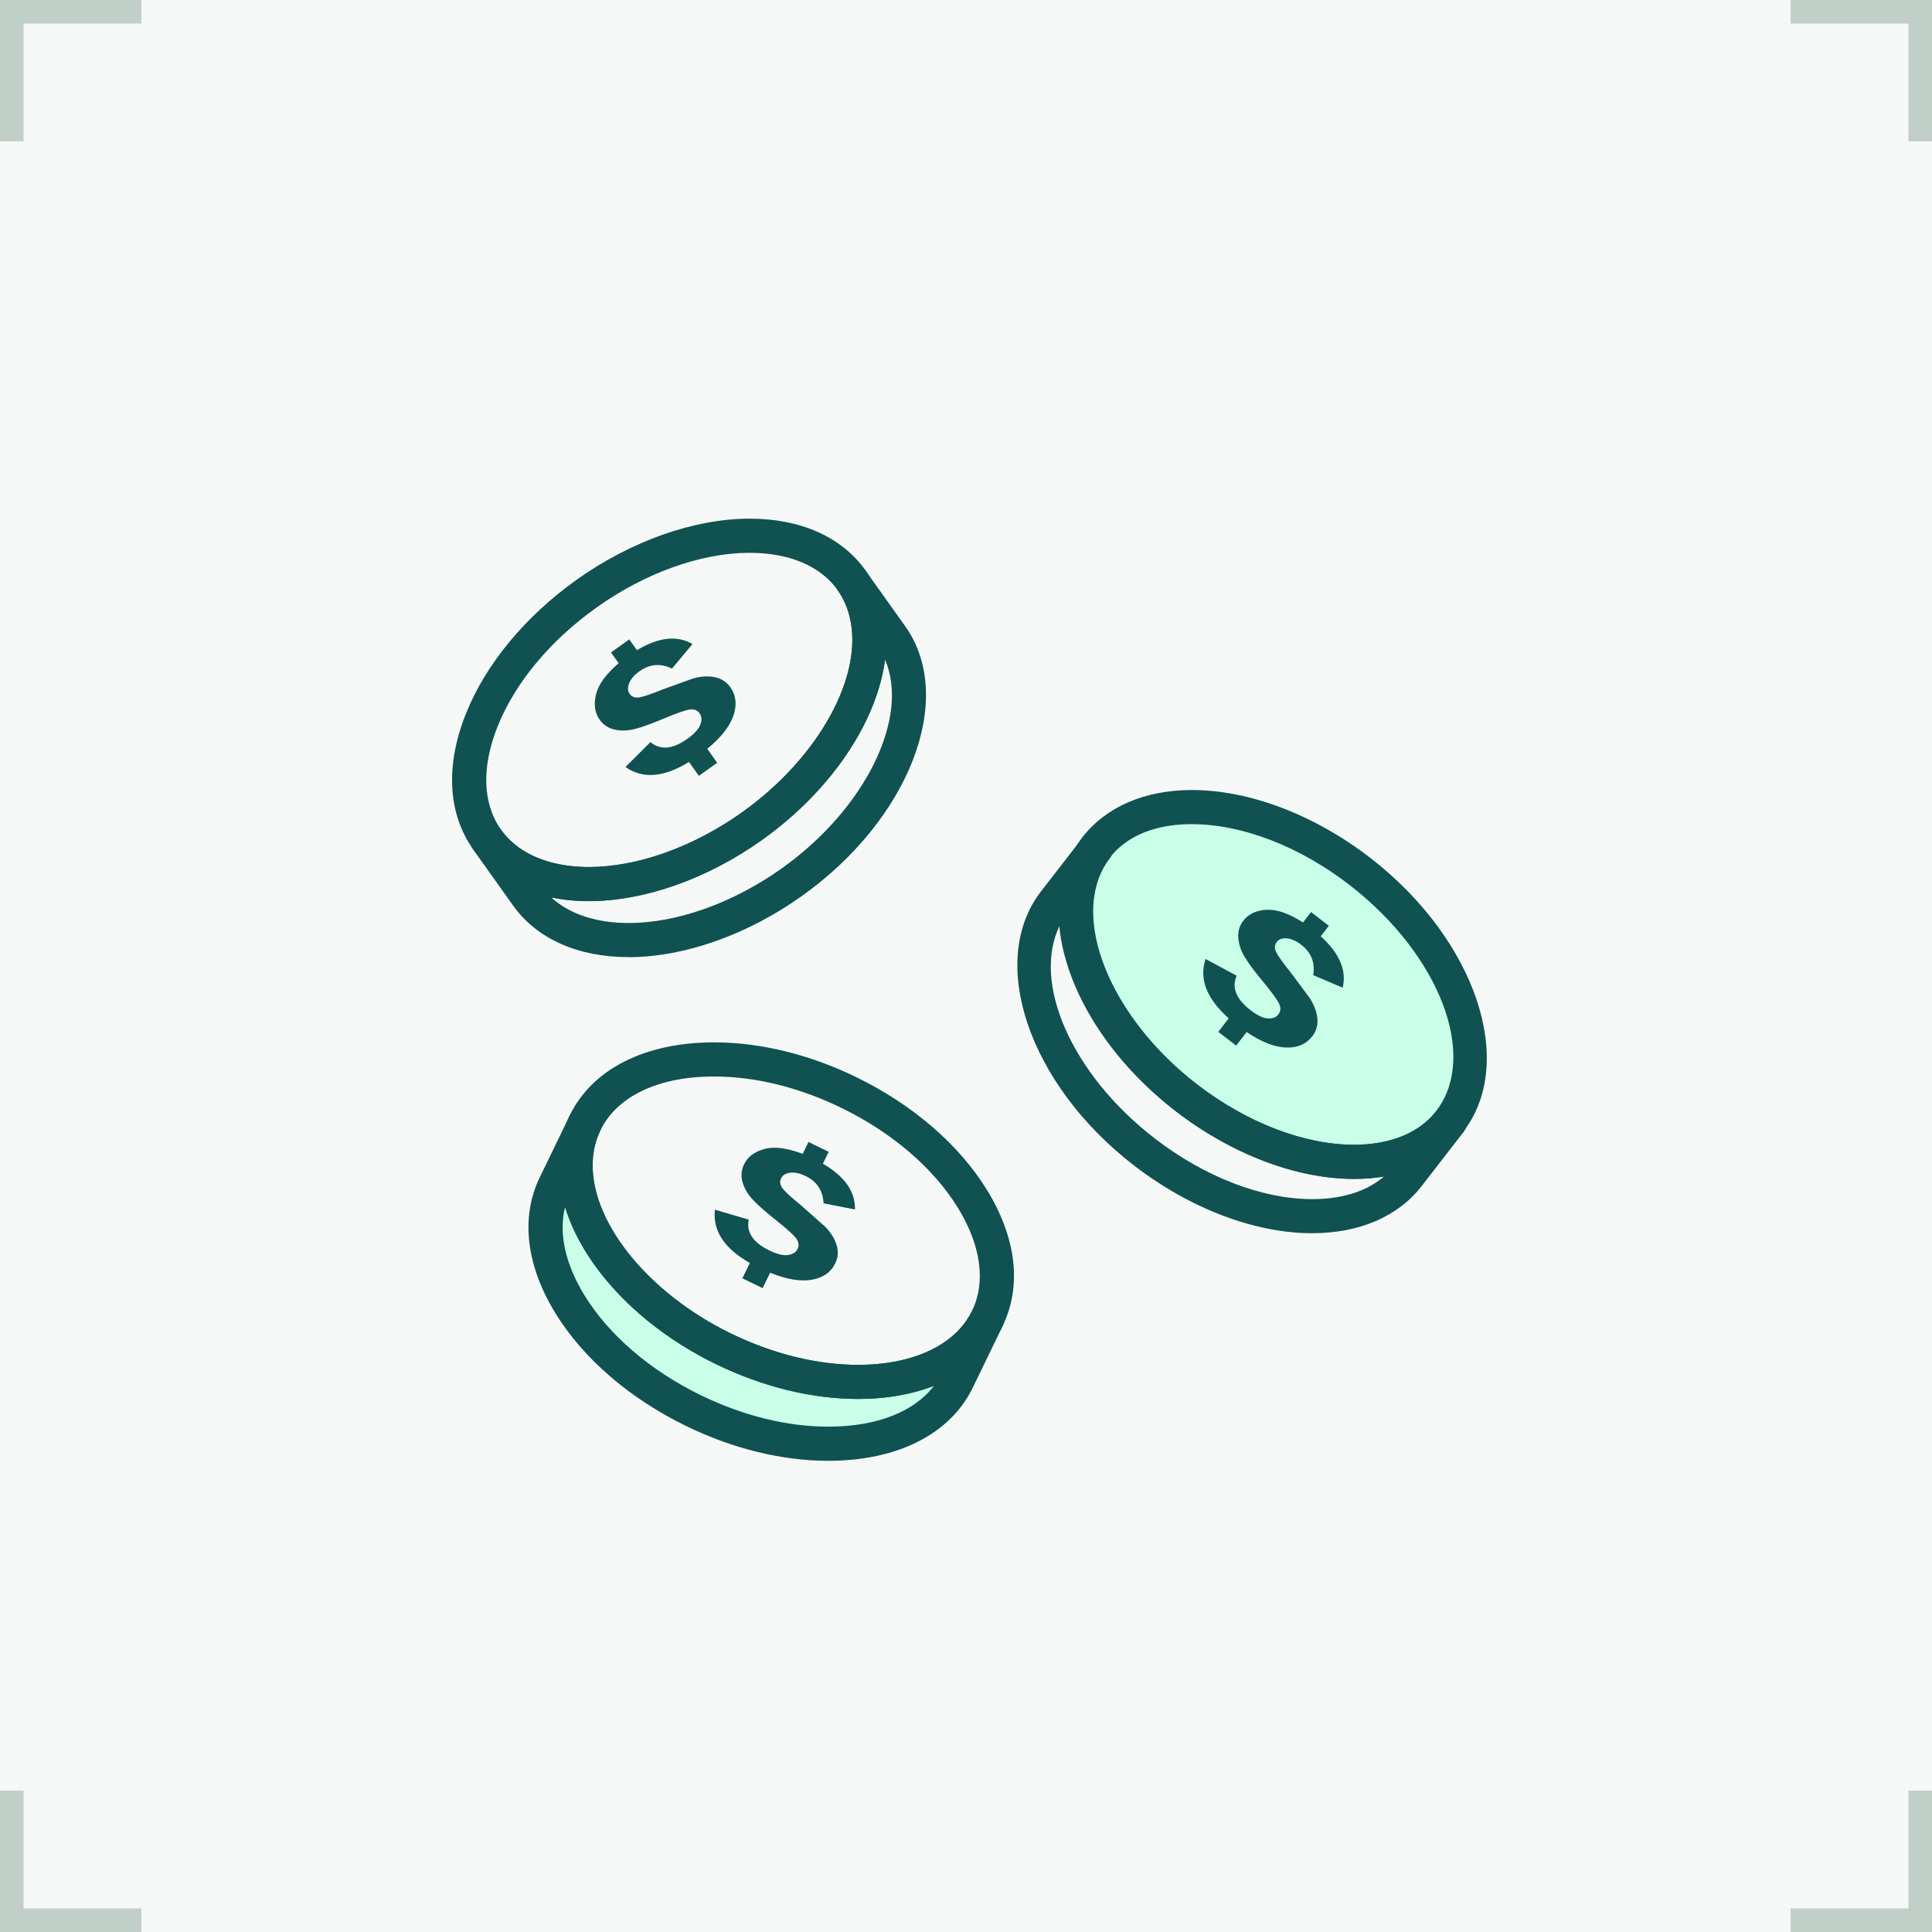
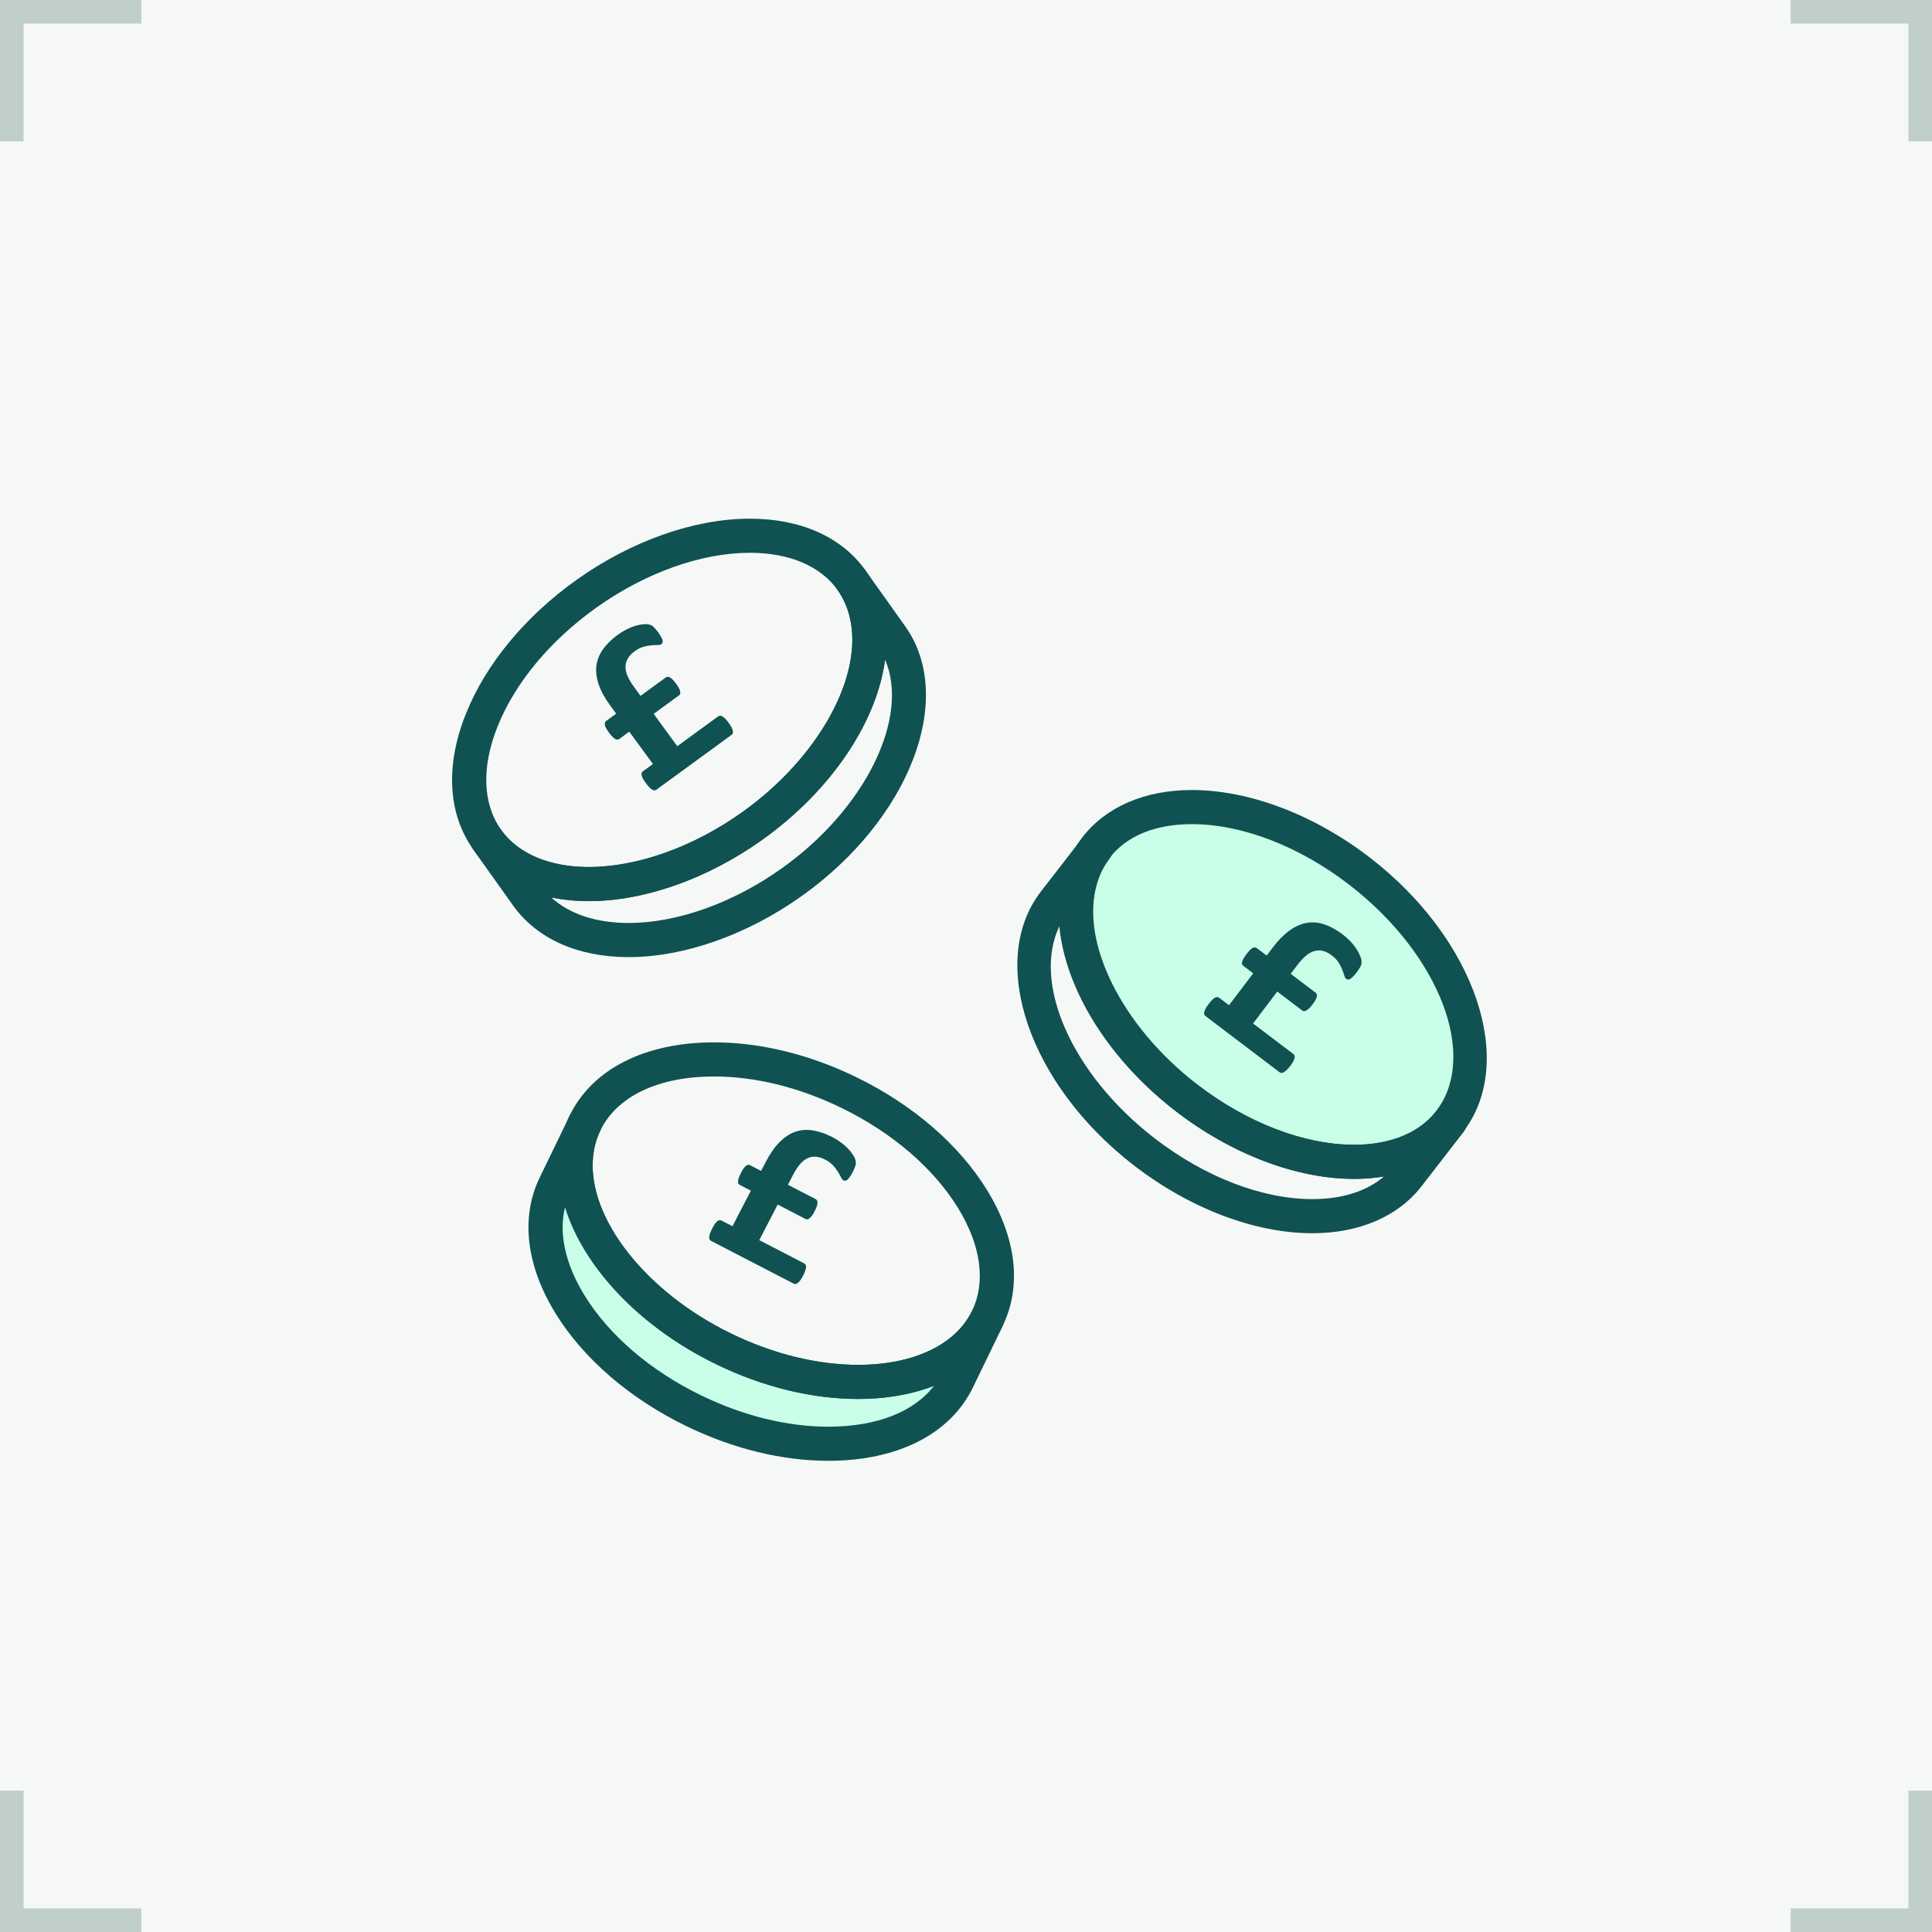
- <svg xmlns="http://www.w3.org/2000/svg" width="82" height="82" fill="none">
-   <path fill="#f5f8f6" d="M0 0h82v82H0z" />
-   <g fill="#c0cfc8">
-     <path d="M82 1h-6V0h6zm0 80h-6v1h6zM0 1h6V0H0zm0 80h6v1H0z" />
-     <path d="M82 0v6h-1V0zm0 82v-6h-1v6zM0 0v6h1V0zm0 82v-6h1v6z" />
-   </g>
-   <path d="M62.076 47.124c1.723-2.578-.424-7.037-4.795-9.959s-9.312-3.201-11.036-.622.424 7.037 4.795 9.959 9.312 3.201 11.036.622zM40.499 58.109c.032-.159.043-.349-.076-.459-.152-.142-.395-.058-.585.026-1.7.745-3.641.836-5.463.485s-3.541-1.125-5.15-2.051c-.587-.338-1.166-.699-1.658-1.163-.549-.517-.976-1.147-1.384-1.78l-1.639-2.748c-.082-.149-.195-.318-.365-.319-.198-.001-.31.222-.373.411-.387 1.169-.683 2.479-.179 3.603.16.357.395.676.629.99.937 1.257 1.917 2.511 3.176 3.445 1.369 1.016 3.002 1.603 4.619 2.144.62.207 1.248.412 1.898.485.803.091 1.614-.021 2.413-.146 1.051-.164 2.147-.371 2.98-1.032.592-.469 1.009-1.152 1.158-1.891z" fill="#c9ffe8" />
-   <g fill="#0f5251">
-     <path d="M24.994 38.245c-1.409 0-2.667-.338-3.639-.977-.501-.327-.927-.734-1.266-1.21-1.087-1.526-1.195-3.583-.304-5.792.847-2.098 2.511-4.107 4.687-5.658 2.315-1.649 4.995-2.595 7.353-2.595 2.157 0 3.899.778 4.905 2.19a4.7 4.7 0 0 1 .73 1.593c.786 3.094-1.32 7.147-5.121 9.855-2.313 1.648-4.99 2.593-7.346 2.593zm6.832-14.783c-2.064 0-4.437.848-6.512 2.327-1.954 1.392-3.44 3.175-4.185 5.02-.7 1.734-.65 3.3.14 4.41a3.26 3.26 0 0 0 .88.839c.737.484 1.72.74 2.845.74 2.061 0 4.432-.847 6.506-2.324 3.273-2.332 5.189-5.831 4.557-8.321-.102-.408-.272-.78-.505-1.107-.727-1.021-2.05-1.582-3.726-1.582zm-5.896 4.231l.778-.554.326.457c.917-.553 1.702-.64 2.358-.261l-.871 1.043c-.483-.236-.943-.198-1.382.114-.219.156-.364.325-.436.505s-.064.332.023.454.221.175.397.15.509-.137 1.001-.339l1.303-.469c.332-.091.635-.108.912-.051a1.03 1.03 0 0 1 .657.424c.247.346.29.75.131 1.211s-.529.93-1.109 1.405l.422.593-.778.554-.42-.59c-1.065.658-1.964.73-2.695.215l1.06-1.057c.419.353.942.306 1.569-.141.293-.209.476-.409.548-.599s.062-.351-.032-.482-.239-.189-.426-.16-.557.159-1.109.389c-.496.21-.897.355-1.203.434s-.594.089-.863.029-.482-.2-.64-.421c-.206-.29-.258-.647-.156-1.07s.424-.865.963-1.327l-.326-.458z" />
-     <path d="M26.681 40.623c-2.157 0-3.899-.778-4.905-2.191l-1.689-2.371c-.232-.325-.156-.778.17-1.01s.778-.156 1.01.17l.002.003a3.26 3.26 0 0 0 .878.836c.737.484 1.72.74 2.845.74 2.061 0 4.432-.847 6.506-2.324 3.273-2.332 5.189-5.831 4.557-8.321a3.26 3.26 0 0 0-.504-1.105l-.001-.002c-.232-.326-.156-.778.17-1.01s.778-.156 1.01.17l1.689 2.371c2.17 3.045.201 8.183-4.388 11.452-2.313 1.648-4.992 2.593-7.348 2.594h-.001zm-3.284-2.532c.766.703 1.906 1.084 3.284 1.084 2.062 0 4.434-.848 6.508-2.325 3.572-2.545 5.427-6.418 4.375-8.852-.349 2.644-2.278 5.555-5.227 7.657-2.313 1.648-4.99 2.593-7.345 2.593a7.88 7.88 0 0 1-1.595-.157zm13.026 21.284c-1.955 0-4.035-.507-6.015-1.467-4.196-2.034-6.947-5.679-6.688-8.863.047-.596.199-1.165.454-1.691.959-1.979 3.196-3.113 6.136-3.113 1.954 0 4.033.507 6.013 1.467 2.404 1.166 4.381 2.869 5.567 4.797 1.249 2.03 1.487 4.076.669 5.763a4.7 4.7 0 0 1-1.048 1.406c-1.18 1.097-2.987 1.702-5.088 1.702zM30.31 45.689c-2.364 0-4.126.837-4.833 2.297a3.26 3.26 0 0 0-.313 1.175c-.208 2.563 2.263 5.693 5.876 7.445 1.784.865 3.646 1.322 5.383 1.322s3.191-.467 4.103-1.316a3.27 3.27 0 0 0 .73-.975c.594-1.226.381-2.778-.599-4.372-1.044-1.696-2.807-3.206-4.966-4.253-1.784-.865-3.644-1.322-5.381-1.322zm4.003 2.78l.86.417-.245.505c.924.539 1.378 1.187 1.36 1.944l-1.334-.264c-.025-.537-.279-.922-.763-1.157-.242-.118-.46-.164-.652-.14s-.322.103-.388.238-.047.278.059.42.365.38.777.716l1.037.918c.239.246.4.504.483.775s.064.53-.057.78c-.185.382-.518.614-.999.696s-1.069-.018-1.765-.299l-.317.655-.86-.417.316-.651c-1.089-.619-1.582-1.373-1.482-2.263l1.436.423c-.108.537.183.973.876 1.309.324.156.587.222.788.193s.338-.115.409-.259c.073-.15.051-.3-.064-.452s-.406-.413-.874-.786c-.422-.333-.741-.616-.958-.847s-.363-.478-.439-.743-.056-.519.063-.763c.155-.321.444-.537.863-.651s.962-.043 1.627.208l.246-.506z" />
-     <path d="M35.156 62.001c-1.956 0-4.036-.507-6.017-1.468-2.404-1.165-4.38-2.868-5.565-4.796-1.247-2.029-1.484-4.075-.667-5.762l1.269-2.617c.176-.361.609-.512.968-.337s.51.607.335.967-.281.758-.313 1.175c-.208 2.563 2.263 5.693 5.876 7.445 1.784.864 3.646 1.322 5.383 1.322s3.191-.467 4.103-1.316a3.27 3.27 0 0 0 .73-.975c.175-.359.608-.51.967-.335s.51.607.335.967l-1.269 2.619c-.959 1.977-3.196 3.111-6.137 3.111zm-11.172-10.77c-.278 1.109.004 2.414.824 3.747 1.042 1.696 2.805 3.205 4.963 4.252 1.785.865 3.647 1.322 5.385 1.322 2.042 0 3.634-.624 4.486-1.733-.939.365-2.03.557-3.216.557-1.955 0-4.035-.507-6.015-1.467-3.257-1.579-5.643-4.128-6.427-6.679zm33.478-1.196c-2.45 0-5.216-1.054-7.59-2.892-3.688-2.855-5.629-6.987-4.72-10.05.168-.574.435-1.1.793-1.561.999-1.29 2.648-2.001 4.642-2.001 2.448 0 5.213 1.054 7.586 2.891 4.455 3.449 6.217 8.661 3.928 11.618a4.7 4.7 0 0 1-1.315 1.16c-.908.547-2.058.836-3.323.836zm-6.876-15.056c-1.087 0-2.576.25-3.496 1.439-.246.318-.431.683-.549 1.085-.731 2.465 1.042 6.037 4.218 8.495 2.125 1.645 4.569 2.589 6.704 2.589 1.002 0 1.894-.218 2.578-.63.361-.216.668-.486.915-.804 1.8-2.326.154-6.626-3.67-9.586-2.125-1.644-4.567-2.587-6.7-2.587zm5.059 3.731l.756.584-.344.445c.794.718 1.104 1.446.931 2.182l-1.251-.533c.086-.53-.083-.96-.508-1.289-.213-.164-.416-.255-.61-.272s-.337.035-.429.154-.104.262-.029.423.279.447.613.86l.826 1.112c.183.291.287.576.313.858a1.03 1.03 0 0 1-.216.75c-.26.335-.634.494-1.121.476s-1.043-.238-1.665-.657l-.446.576-.756-.585.443-.573c-.938-.83-1.266-1.669-.984-2.519l1.318.71c-.217.503-.021.99.588 1.461.285.22.529.338.732.352s.355-.043.453-.17.112-.283.03-.455-.313-.488-.693-.95c-.344-.413-.599-.755-.763-1.026a1.83 1.83 0 0 1-.277-.817c-.02-.274.052-.52.219-.734.218-.282.544-.434.979-.459s.951.155 1.549.538l.344-.444z" />
-     <path d="M55.699 52.342c-2.45 0-5.217-1.055-7.591-2.893-4.453-3.447-6.214-8.658-3.925-11.615l1.782-2.302c.244-.316.699-.374 1.016-.129s.374.699.129 1.016l-.002.003c-.245.317-.429.681-.547 1.082-.731 2.465 1.043 6.037 4.218 8.495 2.125 1.645 4.569 2.589 6.704 2.589 1.002 0 1.893-.218 2.578-.63a3.26 3.26 0 0 0 .913-.802l.002-.003c.245-.316.699-.374 1.016-.129s.374.699.129 1.016l-1.782 2.301c-.998 1.29-2.646 2-4.64 2zm-10.721-13.06c-1.188 2.408.484 6.288 4.016 9.023 2.126 1.646 4.57 2.59 6.705 2.59.921 0 2.131-.179 3.039-.958-.401.067-.822.101-1.255.101-2.45 0-5.216-1.054-7.59-2.892-2.863-2.217-4.674-5.204-4.914-7.862z" />
-   </g>
+ <svg xmlns="http://www.w3.org/2000/svg" width="82" height="82" viewBox="0 0 82 82" fill="none">
+   <rect width="82" height="82" fill="#F5F8F6" />
+   <rect x="82" y="1" width="6" height="1" transform="rotate(180 82 1)" fill="#C0CFC8" />
+   <rect width="6" height="1" transform="matrix(-1 0 0 1 82 81)" fill="#C0CFC8" />
+   <rect width="6" height="1" transform="matrix(1 0 0 -1 0 1)" fill="#C0CFC8" />
+   <rect y="81" width="6" height="1" fill="#C0CFC8" />
+   <rect x="82" width="6" height="1" transform="rotate(90 82 0)" fill="#C0CFC8" />
+   <rect width="6" height="1" transform="matrix(0 -1 -1 0 82 82)" fill="#C0CFC8" />
+   <rect width="6" height="1" transform="matrix(0 1 1 0 0 0)" fill="#C0CFC8" />
+   <rect y="82" width="6" height="1" transform="rotate(-90 0 82)" fill="#C0CFC8" />
+   <path d="M62.076 47.124C63.799 44.546 61.653 40.087 57.281 37.165C52.909 34.243 47.968 33.965 46.245 36.543C44.522 39.121 46.669 43.58 51.041 46.502C55.412 49.423 60.353 49.702 62.076 47.124Z" fill="#C9FFE8" />
+   <path d="M40.499 58.109C40.531 57.949 40.542 57.76 40.424 57.65C40.272 57.508 40.029 57.592 39.838 57.675C38.138 58.421 36.198 58.512 34.375 58.161C32.552 57.81 30.834 57.036 29.225 56.11C28.638 55.772 28.059 55.411 27.566 54.947C27.018 54.43 26.59 53.8 26.182 53.166C25.605 52.269 25.059 51.353 24.543 50.419C24.461 50.27 24.348 50.1 24.178 50.1C23.98 50.099 23.868 50.322 23.805 50.51C23.418 51.679 23.122 52.989 23.627 54.113C23.787 54.47 24.021 54.789 24.256 55.103C25.193 56.36 26.173 57.614 27.432 58.548C28.801 59.564 30.434 60.151 32.051 60.693C32.672 60.9 33.299 61.104 33.949 61.178C34.752 61.268 35.563 61.157 36.362 61.032C37.413 60.868 38.509 60.661 39.342 60C39.933 59.53 40.351 58.848 40.499 58.109Z" fill="#C9FFE8" />
+   <path d="M24.994 38.245C23.585 38.245 22.327 37.907 21.355 37.268C20.855 36.941 20.428 36.534 20.089 36.058C19.002 34.532 18.894 32.476 19.786 30.266C20.633 28.168 22.297 26.159 24.473 24.609C26.788 22.959 29.468 22.014 31.826 22.014C33.983 22.014 35.724 22.791 36.73 24.204C37.069 24.679 37.315 25.215 37.461 25.797C38.246 28.891 36.141 32.944 32.34 35.652C30.027 37.3 27.35 38.245 24.994 38.245ZM31.826 23.462C29.762 23.462 27.389 24.31 25.313 25.788C23.36 27.18 21.874 28.963 21.129 30.808C20.429 32.543 20.479 34.109 21.269 35.218C21.502 35.546 21.798 35.828 22.149 36.057C22.886 36.541 23.869 36.797 24.994 36.797C27.055 36.797 29.427 35.95 31.5 34.473C34.773 32.141 36.689 28.642 36.057 26.152C35.955 25.743 35.785 25.371 35.552 25.044C34.824 24.024 33.502 23.462 31.826 23.462Z" fill="#0F5251" />
+   <path d="M26.681 40.623C24.524 40.623 22.783 39.844 21.776 38.431L20.087 36.061C19.856 35.736 19.931 35.283 20.257 35.051C20.583 34.819 21.035 34.895 21.267 35.221L21.269 35.224C21.502 35.55 21.797 35.831 22.147 36.059C22.884 36.544 23.867 36.799 24.992 36.799C27.053 36.799 29.424 35.952 31.498 34.475C34.771 32.143 36.687 28.644 36.055 26.154C35.953 25.747 35.783 25.375 35.551 25.049L35.549 25.046C35.318 24.721 35.393 24.269 35.719 24.037C36.045 23.805 36.497 23.881 36.729 24.206L38.417 26.577C40.587 29.622 38.619 34.76 34.029 38.029C31.716 39.677 29.038 40.623 26.682 40.623L26.681 40.623ZM23.397 38.09C24.163 38.794 25.303 39.174 26.681 39.174C28.743 39.174 31.115 38.327 33.189 36.849C36.761 34.304 38.616 30.431 37.565 27.998C37.216 30.642 35.287 33.553 32.337 35.654C30.024 37.302 27.347 38.247 24.992 38.247C24.434 38.247 23.9 38.194 23.397 38.09Z" fill="#0F5251" />
+   <path d="M30.928 30.681C30.98 30.753 31.021 30.818 31.051 30.875C31.079 30.93 31.096 30.979 31.102 31.021C31.112 31.062 31.112 31.095 31.103 31.122C31.093 31.148 31.077 31.17 31.053 31.187L27.861 33.517C27.837 33.535 27.811 33.544 27.783 33.545C27.755 33.545 27.722 33.536 27.683 33.517C27.648 33.496 27.608 33.464 27.564 33.42C27.519 33.375 27.47 33.316 27.417 33.244C27.363 33.169 27.32 33.106 27.29 33.053C27.261 32.996 27.241 32.947 27.232 32.907C27.225 32.864 27.227 32.83 27.236 32.803C27.247 32.775 27.265 32.752 27.289 32.734L27.711 32.427L26.709 31.054L26.287 31.362C26.263 31.379 26.238 31.39 26.212 31.393C26.184 31.393 26.152 31.386 26.116 31.369C26.08 31.348 26.04 31.316 25.996 31.273C25.953 31.23 25.904 31.171 25.849 31.096C25.797 31.024 25.755 30.962 25.725 30.909C25.697 30.854 25.68 30.808 25.672 30.77C25.666 30.728 25.667 30.693 25.676 30.667C25.688 30.638 25.706 30.616 25.73 30.598L26.152 30.29L25.893 29.935C25.664 29.622 25.503 29.326 25.409 29.047C25.314 28.766 25.282 28.502 25.313 28.255C25.344 28.007 25.437 27.776 25.593 27.56C25.746 27.341 25.956 27.135 26.221 26.941C26.338 26.856 26.456 26.784 26.575 26.724C26.695 26.66 26.812 26.611 26.924 26.576C27.035 26.538 27.142 26.514 27.243 26.503C27.346 26.487 27.425 26.484 27.481 26.494C27.54 26.503 27.585 26.514 27.615 26.527C27.646 26.536 27.677 26.554 27.71 26.582C27.74 26.607 27.774 26.642 27.81 26.686C27.849 26.728 27.893 26.783 27.942 26.85C27.994 26.922 28.035 26.985 28.062 27.04C28.093 27.092 28.112 27.139 28.122 27.18C28.129 27.218 28.128 27.25 28.119 27.276C28.11 27.302 28.095 27.323 28.073 27.339C28.036 27.366 27.98 27.379 27.907 27.378C27.835 27.375 27.749 27.379 27.647 27.39C27.546 27.397 27.435 27.417 27.313 27.451C27.191 27.484 27.064 27.55 26.931 27.647C26.798 27.743 26.702 27.848 26.641 27.959C26.578 28.068 26.547 28.185 26.549 28.31C26.549 28.432 26.579 28.563 26.641 28.704C26.701 28.841 26.787 28.987 26.9 29.141L27.187 29.535L28.258 28.753C28.281 28.736 28.307 28.727 28.335 28.726C28.366 28.723 28.399 28.733 28.435 28.754C28.469 28.772 28.508 28.803 28.551 28.846C28.595 28.889 28.643 28.947 28.695 29.019C28.75 29.093 28.791 29.158 28.819 29.213C28.846 29.267 28.863 29.316 28.87 29.358C28.877 29.396 28.876 29.428 28.867 29.455C28.856 29.479 28.839 29.499 28.815 29.517L27.744 30.298L28.746 31.671L30.482 30.404C30.506 30.387 30.531 30.378 30.559 30.377C30.59 30.375 30.623 30.384 30.659 30.405C30.695 30.426 30.735 30.459 30.781 30.505C30.825 30.548 30.873 30.607 30.928 30.681Z" fill="#0F5251" />
+   <path d="M36.423 59.375C34.468 59.375 32.388 58.868 30.408 57.908C26.212 55.874 23.462 52.229 23.72 49.045C23.767 48.45 23.919 47.88 24.174 47.355C25.133 45.376 27.37 44.241 30.31 44.241C32.265 44.241 34.343 44.748 36.323 45.708C38.727 46.873 40.704 48.577 41.89 50.505C43.139 52.535 43.377 54.582 42.559 56.268C42.304 56.793 41.952 57.266 41.511 57.673C40.331 58.771 38.524 59.375 36.423 59.375ZM30.31 45.689C27.946 45.689 26.185 46.526 25.477 47.986C25.302 48.348 25.196 48.744 25.164 49.161C24.956 51.724 27.427 54.853 31.04 56.605C32.824 57.47 34.685 57.928 36.423 57.928C38.157 57.928 39.614 57.46 40.527 56.612C40.836 56.327 41.081 55.999 41.256 55.637C41.85 54.411 41.637 52.858 40.657 51.264C39.613 49.568 37.85 48.058 35.691 47.011C33.907 46.146 32.047 45.689 30.31 45.689Z" fill="#0F5251" />
+   <path d="M35.156 62.001C33.2 62.001 31.12 61.493 29.139 60.533C26.736 59.368 24.759 57.665 23.574 55.737C22.327 53.708 22.09 51.662 22.908 49.975L24.177 47.358C24.177 47.357 24.177 47.357 24.178 47.356C24.352 46.997 24.786 46.847 25.145 47.021C25.505 47.195 25.655 47.628 25.48 47.988C25.305 48.35 25.199 48.746 25.167 49.163C24.959 51.726 27.43 54.855 31.043 56.607C32.827 57.472 34.689 57.929 36.427 57.929C38.16 57.929 39.617 57.462 40.53 56.614C40.839 56.328 41.084 56 41.26 55.638C41.434 55.279 41.868 55.129 42.227 55.303C42.587 55.477 42.737 55.91 42.562 56.27C42.562 56.271 42.561 56.272 42.561 56.273L41.293 58.889C40.334 60.867 38.097 62.001 35.156 62.001ZM23.984 51.231C23.706 52.34 23.988 53.645 24.808 54.978C25.85 56.674 27.613 58.184 29.771 59.23C31.556 60.096 33.418 60.553 35.156 60.553C37.198 60.553 38.79 59.929 39.642 58.819C38.704 59.184 37.612 59.377 36.427 59.377C34.471 59.377 32.391 58.87 30.412 57.91C27.154 56.331 24.768 53.782 23.984 51.231Z" fill="#0F5251" />
+   <path d="M34.085 54.146C34.044 54.225 34.004 54.29 33.966 54.342C33.93 54.392 33.894 54.428 33.859 54.453C33.827 54.48 33.797 54.495 33.769 54.498C33.741 54.502 33.714 54.497 33.688 54.483L30.178 52.666C30.152 52.652 30.133 52.633 30.119 52.608C30.106 52.584 30.1 52.55 30.1 52.507C30.103 52.465 30.114 52.415 30.133 52.357C30.154 52.296 30.184 52.226 30.225 52.147C30.268 52.065 30.306 51.999 30.339 51.948C30.377 51.896 30.413 51.857 30.445 51.83C30.48 51.806 30.511 51.791 30.539 51.788C30.57 51.786 30.598 51.791 30.624 51.805L31.088 52.045L31.87 50.536L31.406 50.296C31.38 50.282 31.359 50.264 31.345 50.243C31.331 50.218 31.324 50.185 31.323 50.145C31.326 50.104 31.337 50.054 31.356 49.996C31.375 49.938 31.406 49.867 31.448 49.785C31.489 49.706 31.526 49.641 31.56 49.591C31.597 49.541 31.63 49.505 31.661 49.482C31.696 49.457 31.727 49.443 31.755 49.439C31.786 49.437 31.814 49.443 31.84 49.456L32.304 49.697L32.506 49.306C32.685 48.962 32.878 48.685 33.086 48.477C33.295 48.267 33.517 48.12 33.752 48.037C33.987 47.955 34.236 47.935 34.499 47.978C34.763 48.018 35.041 48.114 35.332 48.265C35.461 48.331 35.578 48.404 35.685 48.485C35.795 48.563 35.892 48.646 35.973 48.731C36.056 48.813 36.126 48.898 36.181 48.984C36.241 49.068 36.279 49.138 36.295 49.193C36.313 49.249 36.324 49.294 36.325 49.327C36.331 49.359 36.329 49.395 36.318 49.436C36.309 49.475 36.293 49.52 36.27 49.573C36.249 49.627 36.22 49.69 36.182 49.764C36.141 49.843 36.102 49.907 36.066 49.956C36.032 50.007 35.999 50.045 35.967 50.072C35.936 50.095 35.907 50.109 35.879 50.112C35.852 50.116 35.826 50.112 35.803 50.1C35.762 50.078 35.725 50.035 35.694 49.968C35.664 49.903 35.622 49.827 35.567 49.741C35.516 49.654 35.448 49.563 35.364 49.469C35.279 49.375 35.164 49.29 35.018 49.215C34.872 49.139 34.736 49.099 34.609 49.094C34.483 49.087 34.365 49.111 34.254 49.168C34.144 49.223 34.041 49.309 33.943 49.427C33.846 49.541 33.754 49.684 33.666 49.853L33.442 50.286L34.619 50.895C34.646 50.909 34.665 50.928 34.678 50.953C34.694 50.979 34.701 51.013 34.698 51.054C34.696 51.093 34.686 51.142 34.667 51.2C34.648 51.258 34.618 51.327 34.577 51.406C34.535 51.488 34.495 51.553 34.459 51.602C34.422 51.652 34.386 51.689 34.351 51.714C34.32 51.737 34.291 51.751 34.263 51.754C34.237 51.755 34.211 51.748 34.185 51.735L33.007 51.125L32.226 52.635L34.134 53.623C34.16 53.636 34.18 53.655 34.193 53.68C34.209 53.706 34.215 53.74 34.212 53.782C34.209 53.823 34.198 53.874 34.177 53.935C34.158 53.994 34.127 54.064 34.085 54.146Z" fill="#0F5251" />
+   <path d="M57.462 50.035C55.013 50.035 52.246 48.981 49.872 47.143C46.184 44.288 44.243 40.156 45.152 37.093C45.32 36.519 45.587 35.994 45.944 35.532C46.943 34.242 48.592 33.531 50.586 33.531C53.033 33.531 55.798 34.585 58.172 36.422C62.627 39.871 64.389 45.083 62.1 48.04C61.743 48.502 61.3 48.892 60.785 49.2C59.877 49.746 58.727 50.035 57.462 50.035ZM50.586 34.979C49.499 34.979 48.01 35.229 47.089 36.419C46.843 36.736 46.658 37.101 46.541 37.503C45.809 39.968 47.583 43.54 50.758 45.998C52.884 47.644 55.327 48.587 57.462 48.587C58.464 48.587 59.356 48.37 60.041 47.957C60.402 47.742 60.709 47.471 60.956 47.153C62.756 44.828 61.11 40.527 57.286 37.567C55.161 35.923 52.719 34.979 50.586 34.979Z" fill="#0F5251" />
+   <path d="M55.699 52.342C53.25 52.342 50.483 51.288 48.108 49.449C43.655 46.002 41.894 40.791 44.183 37.835L45.965 35.533C46.209 35.217 46.664 35.159 46.981 35.404C47.297 35.648 47.355 36.103 47.11 36.419L47.108 36.422C46.863 36.739 46.679 37.104 46.561 37.504C45.83 39.969 47.604 43.541 50.779 45.999C52.905 47.645 55.348 48.588 57.483 48.588C58.485 48.588 59.377 48.37 60.062 47.958C60.422 47.743 60.728 47.474 60.974 47.156L60.976 47.154C61.221 46.837 61.675 46.78 61.992 47.025C62.308 47.269 62.366 47.724 62.121 48.041L60.339 50.342C59.341 51.632 57.693 52.342 55.699 52.342ZM44.978 39.282C43.789 41.69 45.462 45.57 48.994 48.304C51.12 49.95 53.564 50.894 55.699 50.894C56.62 50.894 57.83 50.715 58.738 49.935C58.337 50.002 57.916 50.036 57.483 50.036C55.033 50.036 52.267 48.982 49.892 47.144C47.029 44.928 45.219 41.94 44.978 39.282Z" fill="#0F5251" />
+   <path d="M54.759 45.245C54.705 45.316 54.655 45.374 54.609 45.418C54.564 45.461 54.523 45.491 54.484 45.51C54.448 45.53 54.416 45.54 54.388 45.538C54.36 45.537 54.334 45.528 54.31 45.51L51.161 43.122C51.138 43.104 51.121 43.082 51.113 43.056C51.104 43.029 51.103 42.995 51.111 42.952C51.121 42.912 51.14 42.864 51.169 42.81C51.199 42.754 51.241 42.69 51.295 42.619C51.351 42.545 51.4 42.486 51.442 42.442C51.488 42.397 51.529 42.365 51.565 42.344C51.604 42.326 51.637 42.317 51.665 42.318C51.696 42.321 51.723 42.332 51.747 42.35L52.163 42.665L53.19 41.311L52.773 40.995C52.75 40.977 52.733 40.957 52.722 40.932C52.713 40.906 52.712 40.873 52.717 40.833C52.727 40.793 52.746 40.745 52.775 40.691C52.804 40.637 52.846 40.573 52.902 40.5C52.956 40.429 53.004 40.371 53.045 40.327C53.09 40.285 53.129 40.254 53.163 40.236C53.202 40.218 53.235 40.209 53.263 40.211C53.294 40.214 53.321 40.224 53.344 40.242L53.761 40.558L54.026 40.208C54.261 39.898 54.498 39.659 54.738 39.489C54.98 39.317 55.224 39.21 55.469 39.169C55.715 39.127 55.964 39.15 56.215 39.237C56.469 39.321 56.726 39.463 56.988 39.661C57.103 39.749 57.207 39.841 57.298 39.938C57.394 40.035 57.474 40.132 57.541 40.23C57.608 40.325 57.662 40.42 57.702 40.514C57.747 40.608 57.772 40.683 57.779 40.74C57.788 40.798 57.79 40.844 57.786 40.877C57.786 40.909 57.778 40.945 57.761 40.984C57.745 41.02 57.722 41.062 57.69 41.11C57.66 41.159 57.621 41.217 57.571 41.283C57.517 41.354 57.468 41.411 57.423 41.453C57.382 41.497 57.343 41.53 57.306 41.55C57.272 41.568 57.241 41.576 57.213 41.575C57.185 41.574 57.161 41.566 57.14 41.55C57.103 41.522 57.075 41.472 57.054 41.401C57.037 41.332 57.008 41.25 56.968 41.156C56.933 41.061 56.881 40.96 56.814 40.853C56.747 40.746 56.648 40.643 56.517 40.544C56.386 40.445 56.258 40.382 56.134 40.356C56.011 40.327 55.891 40.331 55.772 40.369C55.654 40.404 55.538 40.471 55.421 40.57C55.306 40.667 55.191 40.791 55.076 40.944L54.782 41.332L55.838 42.133C55.862 42.15 55.878 42.173 55.887 42.199C55.898 42.228 55.899 42.262 55.889 42.303C55.88 42.34 55.862 42.386 55.834 42.441C55.805 42.495 55.764 42.557 55.71 42.628C55.654 42.702 55.604 42.76 55.559 42.802C55.515 42.844 55.474 42.875 55.435 42.893C55.401 42.911 55.369 42.919 55.341 42.918C55.315 42.914 55.291 42.904 55.267 42.886L54.211 42.085L53.184 43.44L54.896 44.737C54.92 44.755 54.936 44.778 54.944 44.804C54.956 44.833 54.956 44.867 54.947 44.907C54.937 44.948 54.916 44.996 54.886 45.053C54.857 45.107 54.815 45.171 54.759 45.245Z" fill="#0F5251" />
</svg>
